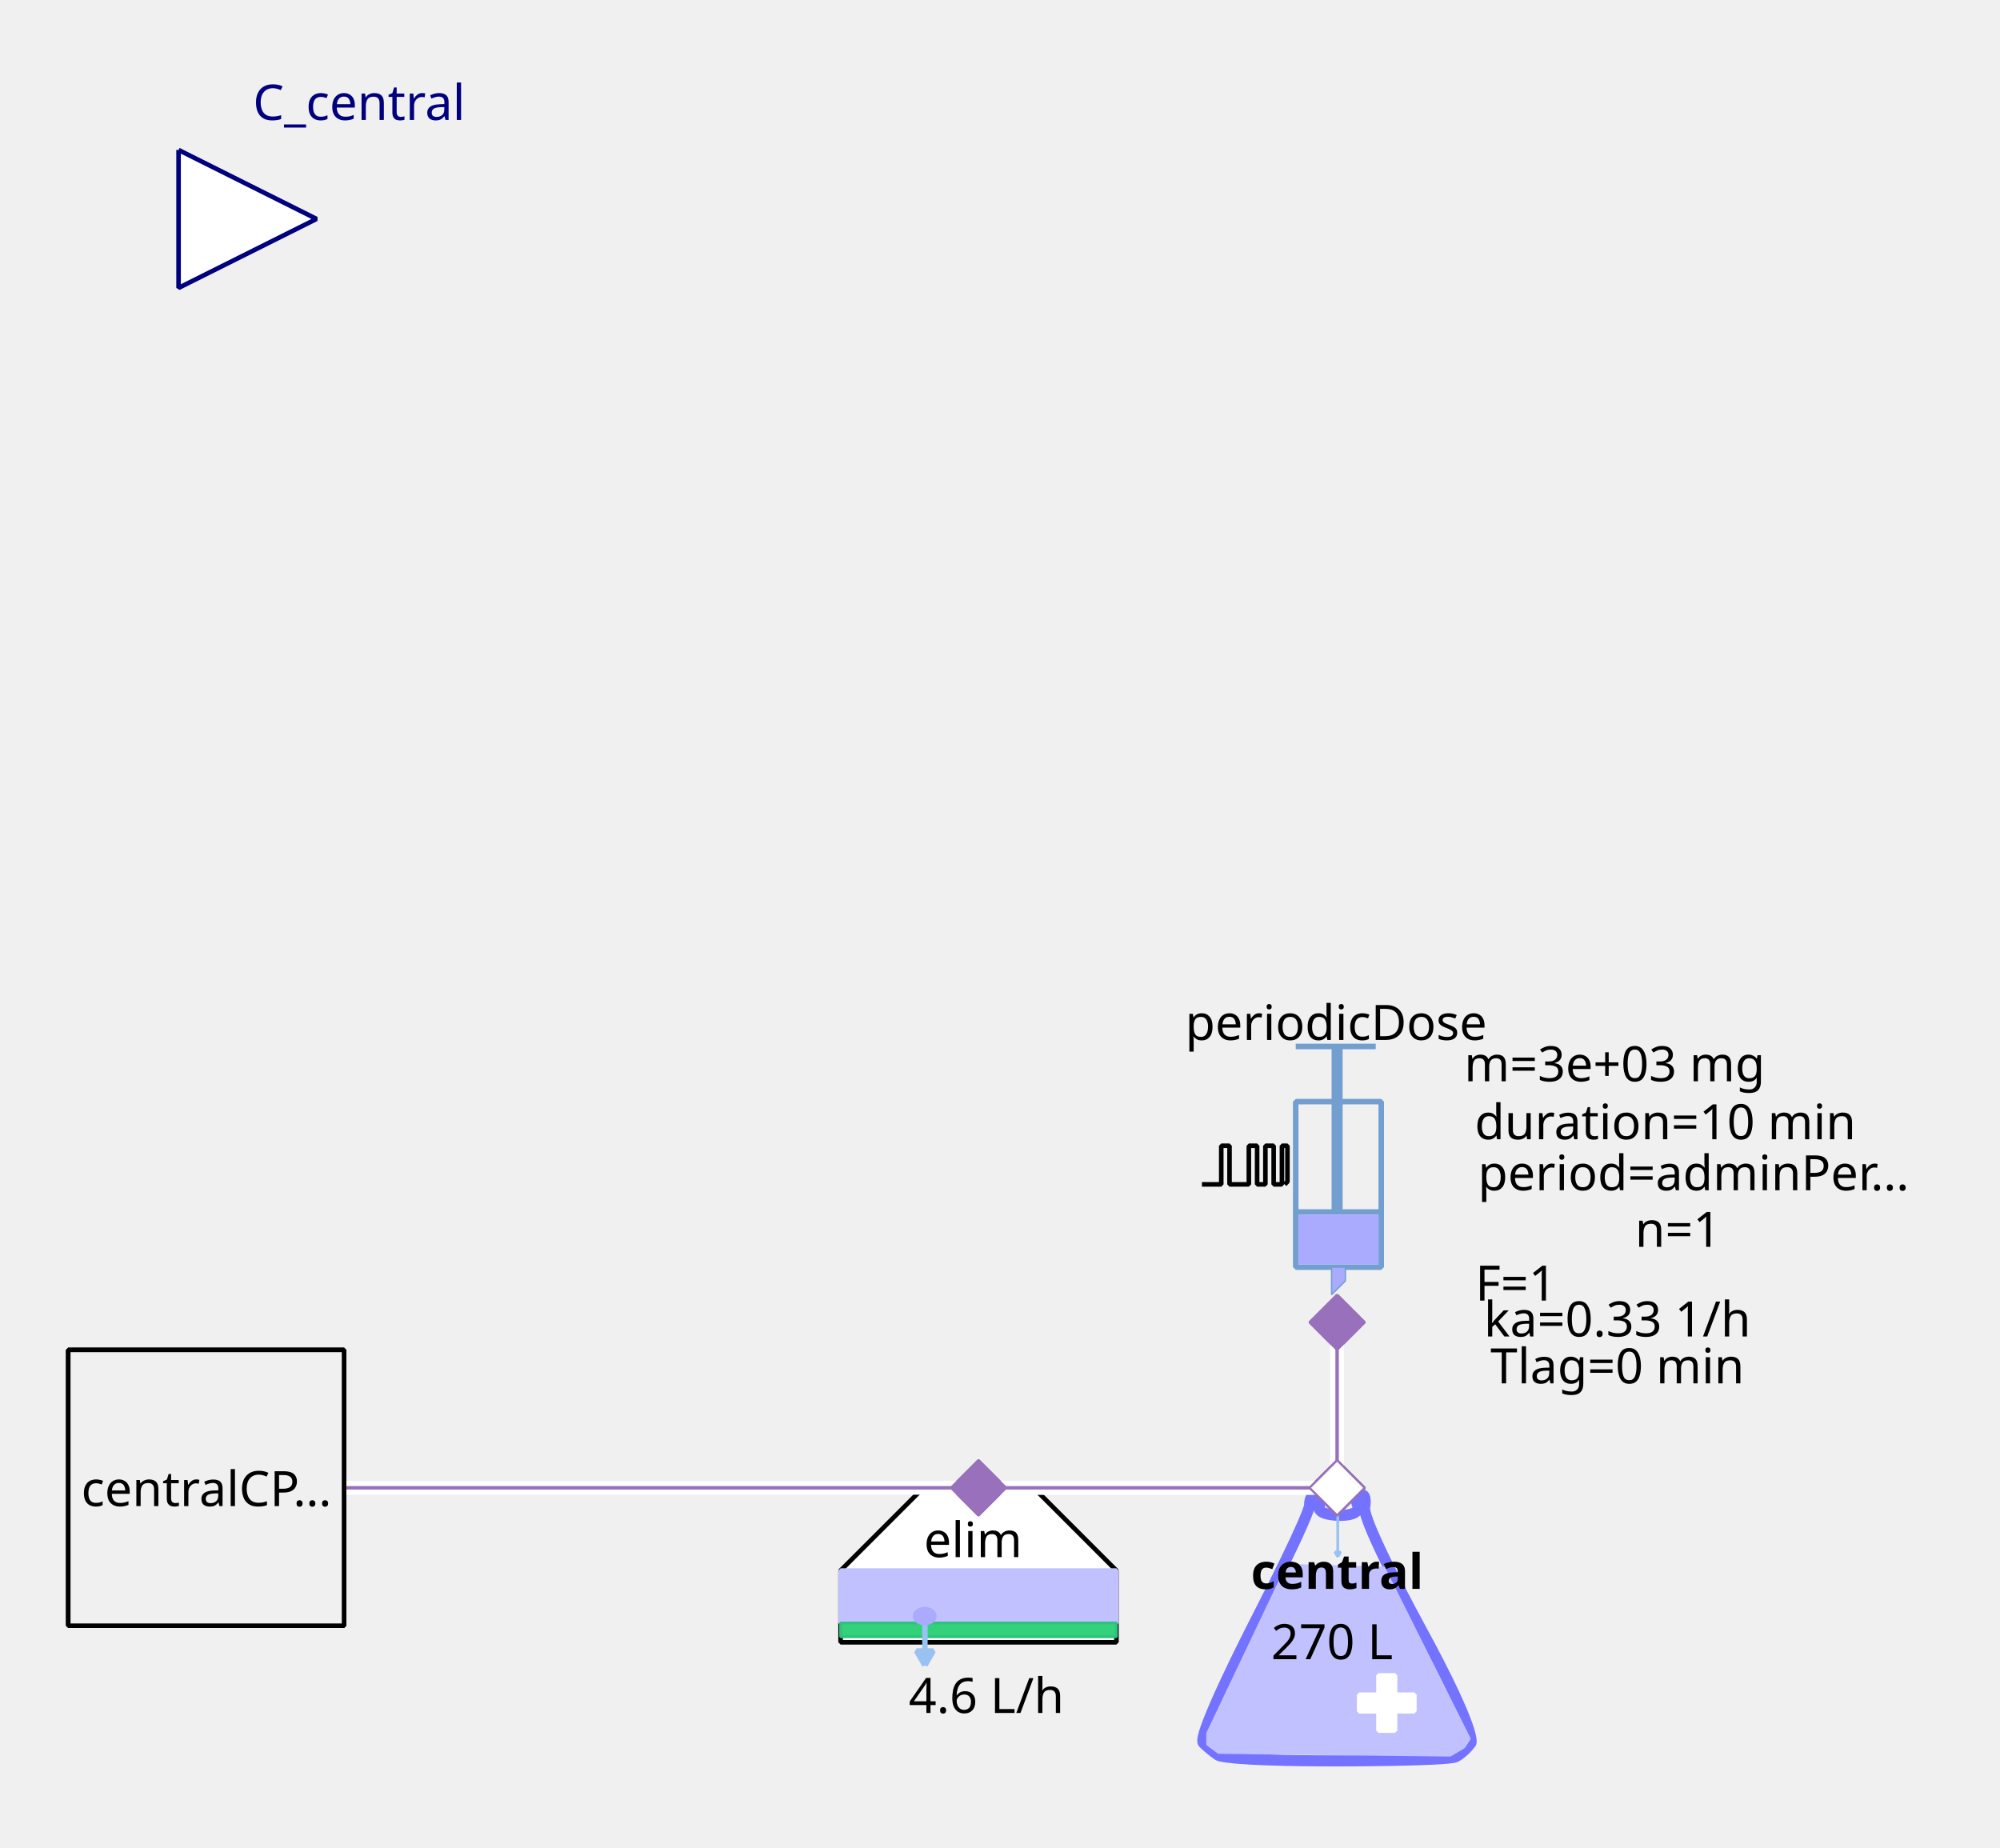
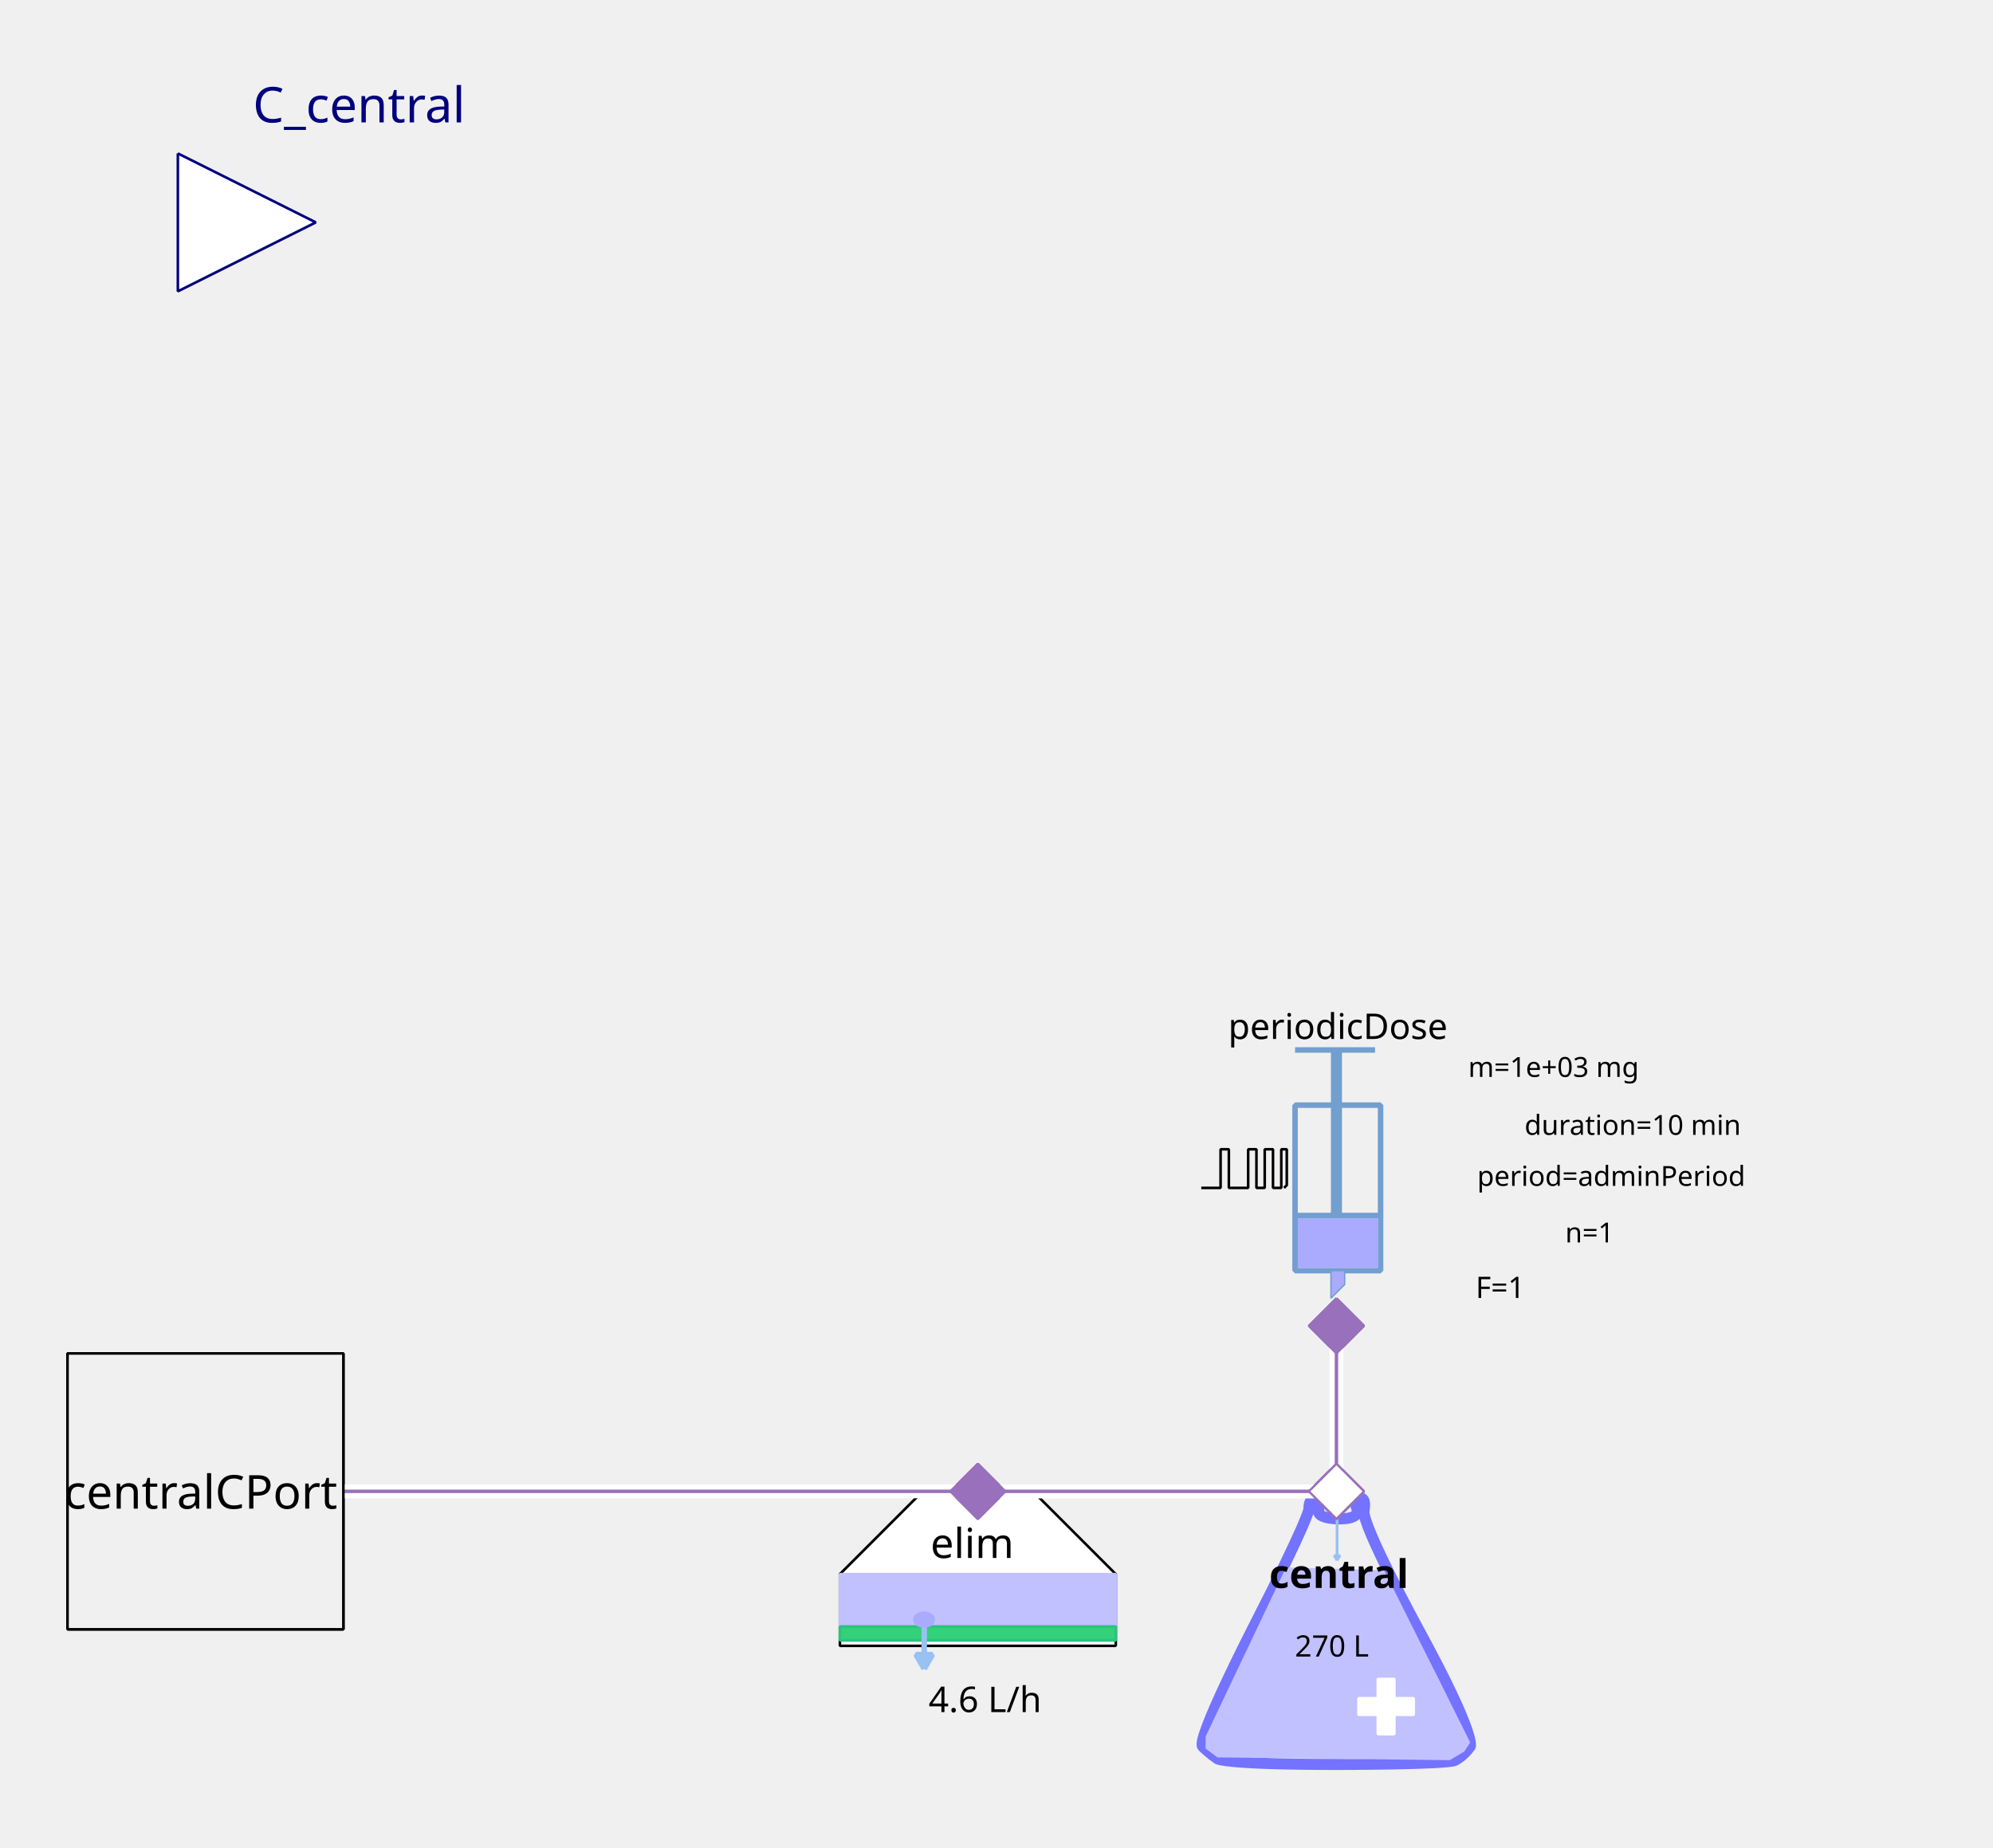
- <svg xmlns="http://www.w3.org/2000/svg" width="115.711mm" height="106.892mm" viewBox="0 0 328 303" version="1.2" baseProfile="tiny">
+ <svg xmlns="http://www.w3.org/2000/svg" width="203.2mm" height="188.383mm" viewBox="0 0 576 534" version="1.2" baseProfile="tiny">
  <defs>
</defs>
  <g fill="none" stroke="black" stroke-width="1" fill-rule="evenodd" stroke-linecap="square" stroke-linejoin="bevel">
-     <g fill="none" stroke="#7373ff" stroke-opacity="1" stroke-width="8" stroke-linecap="butt" stroke-linejoin="miter" stroke-miterlimit="1" transform="matrix(0.22619,0,0,-0.22619,219.06,266.619)" font-family="Sans" font-size="10" font-weight="400" font-style="normal">
+     <g fill="none" stroke="#7373ff" stroke-opacity="1" stroke-width="8" stroke-linecap="butt" stroke-linejoin="miter" stroke-miterlimit="1" transform="matrix(0.398625,0,0,-0.398625,385.849,470.862)" font-family="Sans" font-size="10" font-weight="400" font-style="normal">
      <path vector-effect="none" fill-rule="evenodd" d="M-19,87 C-19,87 -19,80 -60,0 C-60,0 -101,-80 -96,-85 C-96,-85 -91,-90 -85,-94 C-85,-94 -79,-98 1,-98 C1,-98 81,-98 87,-95 C87,-95 93,-92 98,-85 C98,-85 103,-78 61,-1 C61,-1 19,76 21,86 C21,86 23,96 18,95 C18,95 13,94 16,87 C16,87 19,80 3,80 C3,80 -13,80 -12,86 C-12,86 -11,92 -12,94 C-12,94 -13,96 -16,95 C-16,95 -19,94 -19,87 " />
    </g>
-     <g fill="#c1c1ff" fill-opacity="1" stroke="#c1c1ff" stroke-opacity="1" stroke-width="1.75" stroke-linecap="butt" stroke-linejoin="miter" stroke-miterlimit="1" transform="matrix(0.22619,0,0,-0.22619,219.06,272.5)" font-family="Sans" font-size="10" font-weight="400" font-style="normal">
+     <g fill="#c1c1ff" fill-opacity="1" stroke="#c1c1ff" stroke-opacity="1" stroke-width="1.75" stroke-linecap="butt" stroke-linejoin="miter" stroke-miterlimit="1" transform="matrix(0.398625,0,0,-0.398625,385.849,481.227)" font-family="Sans" font-size="10" font-weight="400" font-style="normal">
      <path vector-effect="none" fill-rule="evenodd" d="M-35,70 L-93,-52 L-93,-60 L-85,-66 L83,-68 L93,-62 L97,-56 L35,68 L-35,70" />
    </g>
-     <g fill="#ffffff" fill-opacity="1" stroke="#ffffff" stroke-opacity="1" stroke-width="1" stroke-linecap="butt" stroke-linejoin="miter" stroke-miterlimit="1" transform="matrix(0.22619,0,0,0.22619,227.429,279.286)" font-family="Sans" font-size="10" font-weight="400" font-style="normal">
+     <g fill="#ffffff" fill-opacity="1" stroke="#ffffff" stroke-opacity="1" stroke-width="1" stroke-linecap="butt" stroke-linejoin="miter" stroke-miterlimit="1" transform="matrix(0.398625,0,0,0.398625,400.598,493.185)" font-family="Sans" font-size="10" font-weight="400" font-style="normal">
      <rect vector-effect="non-scaling-stroke" x="-6" y="-20" width="12" height="40" />
    </g>
-     <g fill="#ffffff" fill-opacity="1" stroke="#ffffff" stroke-opacity="1" stroke-width="1" stroke-linecap="butt" stroke-linejoin="miter" stroke-miterlimit="1" transform="matrix(0,0.22619,-0.22619,0,227.429,279.286)" font-family="Sans" font-size="10" font-weight="400" font-style="normal">
+     <g fill="#ffffff" fill-opacity="1" stroke="#ffffff" stroke-opacity="1" stroke-width="1" stroke-linecap="butt" stroke-linejoin="miter" stroke-miterlimit="1" transform="matrix(0,0.398625,-0.398625,0,400.598,493.185)" font-family="Sans" font-size="10" font-weight="400" font-style="normal">
      <rect vector-effect="non-scaling-stroke" x="-6" y="-20" width="12" height="40" />
    </g>
-     <g fill="none" stroke="#99c1f1" stroke-opacity="1" stroke-width="2" stroke-linecap="butt" stroke-linejoin="miter" stroke-miterlimit="1" transform="matrix(0.22619,0,0,-0.22619,219.392,251.697)" font-family="Sans" font-size="10" font-weight="400" font-style="normal">
+     <g fill="none" stroke="#99c1f1" stroke-opacity="1" stroke-width="2" stroke-linecap="butt" stroke-linejoin="miter" stroke-miterlimit="1" transform="matrix(0.398625,0,0,-0.398625,386.435,444.565)" font-family="Sans" font-size="10" font-weight="400" font-style="normal">
      <path vector-effect="none" fill-rule="evenodd" d="M0,16 L0,-16" />
    </g>
-     <g fill="#99c1f1" fill-opacity="1" stroke="#99c1f1" stroke-opacity="1" stroke-width="2" stroke-linecap="butt" stroke-linejoin="miter" stroke-miterlimit="1" transform="matrix(0.22619,0,0,-0.22619,219.392,251.697)" font-family="Sans" font-size="10" font-weight="400" font-style="normal">
+     <g fill="#99c1f1" fill-opacity="1" stroke="#99c1f1" stroke-opacity="1" stroke-width="2" stroke-linecap="butt" stroke-linejoin="miter" stroke-miterlimit="1" transform="matrix(0.398625,0,0,-0.398625,386.435,444.565)" font-family="Sans" font-size="10" font-weight="400" font-style="normal">
      <path vector-effect="none" fill-rule="evenodd" d="M0,-16 L2,-12.536 L-2,-12.536 L0,-16" />
    </g>
-     <g fill="none" stroke="#000000" stroke-opacity="1" stroke-width="1" stroke-linecap="butt" stroke-linejoin="miter" stroke-miterlimit="1" transform="matrix(1,0,0,1,219.286,257.571)" font-family="Noto Sans" font-size="8" font-weight="700" font-style="normal">
-       <text fill="#000000" fill-opacity="1" stroke="none" xml:space="preserve" x="-14.141" y="3" font-family="Noto Sans" font-size="8" font-weight="700" font-style="normal">central</text>
+     <g fill="none" stroke="#000000" stroke-opacity="1" stroke-width="1" stroke-linecap="butt" stroke-linejoin="miter" stroke-miterlimit="1" transform="matrix(1,0,0,1,386.248,454.917)" font-family="Noto Sans" font-size="11.389" font-weight="700" font-style="normal">
+       <text fill="#000000" fill-opacity="1" stroke="none" xml:space="preserve" x="-19.438" y="4" font-family="Noto Sans" font-size="11.389" font-weight="700" font-style="normal">central</text>
    </g>
-     <g fill="none" stroke="#000000" stroke-opacity="1" stroke-width="1" stroke-linecap="butt" stroke-linejoin="miter" stroke-miterlimit="1" transform="matrix(1,0,0,1,219.06,269.107)" font-family="Noto Sans" font-size="8" font-weight="400" font-style="normal">
-       <text fill="#000000" fill-opacity="1" stroke="none" xml:space="preserve" x="-0.606" y="3" font-family="Noto Sans" font-size="8" font-weight="400" font-style="normal" text-anchor="middle">270 L</text>
+     <g fill="none" stroke="#000000" stroke-opacity="1" stroke-width="1" stroke-linecap="butt" stroke-linejoin="miter" stroke-miterlimit="1" transform="matrix(1,0,0,1,385.849,475.247)" font-family="Noto Sans" font-size="8.542" font-weight="400" font-style="normal">
+       <text fill="#000000" fill-opacity="1" stroke="none" xml:space="preserve" x="-0.918" y="3.5" font-family="Noto Sans" font-size="8.542" font-weight="400" font-style="normal" text-anchor="middle">270 L</text>
    </g>
-     <g fill="#ffffff" fill-opacity="1" stroke="#9870bb" stroke-opacity="1" stroke-width="8" stroke-linecap="butt" stroke-linejoin="miter" stroke-miterlimit="1" transform="matrix(0.0452381,0,0,-0.0452381,219.286,244)" font-family="Sans" font-size="10" font-weight="400" font-style="normal">
+     <g fill="#ffffff" fill-opacity="1" stroke="#9870bb" stroke-opacity="1" stroke-width="8" stroke-linecap="butt" stroke-linejoin="miter" stroke-miterlimit="1" transform="matrix(0.079725,0,0,-0.079725,386.248,431)" font-family="Sans" font-size="10" font-weight="400" font-style="normal">
      <path vector-effect="none" fill-rule="evenodd" d="M-100,0 L0,100 L100,0 L0,-100 L-100,0" />
    </g>
-     <g fill="#ffffff" fill-opacity="1" stroke="#000000" stroke-opacity="1" stroke-width="1" stroke-linecap="butt" stroke-linejoin="miter" stroke-miterlimit="1" transform="matrix(0.22619,0,0,-0.22619,160.476,266.619)" font-family="Sans" font-size="10" font-weight="400" font-style="normal">
+     <g fill="#ffffff" fill-opacity="1" stroke="#000000" stroke-opacity="1" stroke-width="1" stroke-linecap="butt" stroke-linejoin="miter" stroke-miterlimit="1" transform="matrix(0.398625,0,0,-0.398625,282.605,470.862)" font-family="Sans" font-size="10" font-weight="400" font-style="normal">
      <path vector-effect="non-scaling-stroke" fill-rule="evenodd" d="M-40,100 L40,100 L100,40 L100,-12 L80,-12 L-76,-12 L-100,-12 L-100,40 L-100,40 L-40,100" />
    </g>
-     <g fill="none" stroke="#000000" stroke-opacity="1" stroke-width="1" stroke-linecap="butt" stroke-linejoin="miter" stroke-miterlimit="1" transform="matrix(1,0,0,1,159.571,252.369)" font-family="Noto Sans" font-size="8" font-weight="400" font-style="normal">
-       <text fill="#000000" fill-opacity="1" stroke="none" xml:space="preserve" x="-8.047" y="3" font-family="Noto Sans" font-size="8" font-weight="400" font-style="normal">elim</text>
+     <g fill="none" stroke="#000000" stroke-opacity="1" stroke-width="1" stroke-linecap="butt" stroke-linejoin="miter" stroke-miterlimit="1" transform="matrix(1,0,0,1,281.011,445.749)" font-family="Noto Sans" font-size="11.959" font-weight="400" font-style="normal">
+       <text fill="#000000" fill-opacity="1" stroke="none" xml:space="preserve" x="-12.078" y="4.5" font-family="Noto Sans" font-size="11.959" font-weight="400" font-style="normal">elim</text>
    </g>
-     <g fill="#c1c1ff" fill-opacity="1" stroke="#c1c1ff" stroke-opacity="1" stroke-width="1" stroke-linecap="butt" stroke-linejoin="miter" stroke-miterlimit="1" transform="matrix(0.22619,0,0,0.22619,160.476,261.869)" font-family="Sans" font-size="10" font-weight="400" font-style="normal">
+     <g fill="#c1c1ff" fill-opacity="1" stroke="#c1c1ff" stroke-opacity="1" stroke-width="1" stroke-linecap="butt" stroke-linejoin="miter" stroke-miterlimit="1" transform="matrix(0.398625,0,0,0.398625,282.605,462.491)" font-family="Sans" font-size="10" font-weight="400" font-style="normal">
      <rect vector-effect="non-scaling-stroke" x="-100" y="-19" width="200" height="38" />
    </g>
-     <g fill="#33d17a" fill-opacity="1" stroke="#2ec27e" stroke-opacity="1" stroke-width="2" stroke-linecap="butt" stroke-linejoin="miter" stroke-miterlimit="1" transform="matrix(0.22619,0,0,0.22619,160.476,267.298)" font-family="Sans" font-size="10" font-weight="400" font-style="normal">
+     <g fill="#33d17a" fill-opacity="1" stroke="#2ec27e" stroke-opacity="1" stroke-width="2" stroke-linecap="butt" stroke-linejoin="miter" stroke-miterlimit="1" transform="matrix(0.398625,0,0,0.398625,282.605,472.058)" font-family="Sans" font-size="10" font-weight="400" font-style="normal">
      <rect x="-100" y="-5" width="200" height="10" />
    </g>
-     <g fill="none" stroke="#99c1f1" stroke-opacity="1" stroke-width="4" stroke-linecap="butt" stroke-linejoin="miter" stroke-miterlimit="1" transform="matrix(0.22619,0,0,-0.22619,151.683,269.496)" font-family="Sans" font-size="10" font-weight="400" font-style="normal">
+     <g fill="none" stroke="#99c1f1" stroke-opacity="1" stroke-width="4" stroke-linecap="butt" stroke-linejoin="miter" stroke-miterlimit="1" transform="matrix(0.398625,0,0,-0.398625,267.108,475.933)" font-family="Sans" font-size="10" font-weight="400" font-style="normal">
      <path vector-effect="none" fill-rule="evenodd" d="M0,16 L0,-16" />
    </g>
-     <g fill="#99c1f1" fill-opacity="1" stroke="#99c1f1" stroke-opacity="1" stroke-width="4" stroke-linecap="butt" stroke-linejoin="miter" stroke-miterlimit="1" transform="matrix(0.22619,0,0,-0.22619,151.683,269.496)" font-family="Sans" font-size="10" font-weight="400" font-style="normal">
+     <g fill="#99c1f1" fill-opacity="1" stroke="#99c1f1" stroke-opacity="1" stroke-width="4" stroke-linecap="butt" stroke-linejoin="miter" stroke-miterlimit="1" transform="matrix(0.398625,0,0,-0.398625,267.108,475.933)" font-family="Sans" font-size="10" font-weight="400" font-style="normal">
      <path vector-effect="none" fill-rule="evenodd" d="M0,-16 L6,-5.608 L-6,-5.608 L0,-16" />
    </g>
-     <g fill="#aaaaff" fill-opacity="1" stroke="#aaaaff" stroke-opacity="1" stroke-width="1" stroke-linecap="butt" stroke-linejoin="miter" stroke-miterlimit="1" transform="matrix(0.22619,0,0,-0.22619,151.655,265.036)" font-family="Sans" font-size="10" font-weight="400" font-style="normal">
+     <g fill="#aaaaff" fill-opacity="1" stroke="#aaaaff" stroke-opacity="1" stroke-width="1" stroke-linecap="butt" stroke-linejoin="miter" stroke-miterlimit="1" transform="matrix(0.398625,0,0,-0.398625,267.059,468.072)" font-family="Sans" font-size="10" font-weight="400" font-style="normal">
      <path vector-effect="non-scaling-stroke" fill-rule="evenodd" d="M7,0 C7,-2.761 3.866,-5 0,-5 C-3.866,-5 -7,-2.761 -7,0 C-7,2.761 -3.866,5 0,5 C3.866,5 7,2.761 7,0 " />
    </g>
-     <g fill="none" stroke="#000000" stroke-opacity="1" stroke-width="1" stroke-linecap="butt" stroke-linejoin="miter" stroke-miterlimit="1" transform="matrix(1,0,0,1,161.155,277.929)" font-family="Noto Sans" font-size="8" font-weight="400" font-style="normal">
-       <text fill="#000000" fill-opacity="1" stroke="none" xml:space="preserve" x="0.613" y="3" font-family="Noto Sans" font-size="8" font-weight="400" font-style="normal" text-anchor="middle">4.6 L/h</text>
+     <g fill="none" stroke="#000000" stroke-opacity="1" stroke-width="1" stroke-linecap="butt" stroke-linejoin="miter" stroke-miterlimit="1" transform="matrix(1,0,0,1,283.801,490.794)" font-family="Noto Sans" font-size="10.25" font-weight="400" font-style="normal">
+       <text fill="#000000" fill-opacity="1" stroke="none" xml:space="preserve" x="0.893" y="4" font-family="Noto Sans" font-size="10.25" font-weight="400" font-style="normal" text-anchor="middle">4.6 L/h</text>
    </g>
-     <g fill="#9870bb" fill-opacity="1" stroke="#9870bb" stroke-opacity="1" stroke-width="8" stroke-linecap="butt" stroke-linejoin="miter" stroke-miterlimit="1" transform="matrix(0.0452381,0,0,-0.0452381,160.476,244)" font-family="Sans" font-size="10" font-weight="400" font-style="normal">
+     <g fill="#9870bb" fill-opacity="1" stroke="#9870bb" stroke-opacity="1" stroke-width="8" stroke-linecap="butt" stroke-linejoin="miter" stroke-miterlimit="1" transform="matrix(0.079725,0,0,-0.079725,282.605,431)" font-family="Sans" font-size="10" font-weight="400" font-style="normal">
      <path vector-effect="none" fill-rule="evenodd" d="M-100,0 L0,100 L100,0 L0,-100 L-100,0" />
    </g>
-     <g fill="none" stroke="#729fcf" stroke-opacity="1" stroke-width="4" stroke-linecap="butt" stroke-linejoin="miter" stroke-miterlimit="1" transform="matrix(0.22619,0,0,0.22619,215.214,195.595)" font-family="Sans" font-size="10" font-weight="400" font-style="normal">
+     <g fill="none" stroke="#729fcf" stroke-opacity="1" stroke-width="4" stroke-linecap="butt" stroke-linejoin="miter" stroke-miterlimit="1" transform="matrix(0.398625,0,0,0.398625,379.072,345.694)" font-family="Sans" font-size="10" font-weight="400" font-style="normal">
      <rect x="-12" y="-66" width="62" height="120" />
    </g>
-     <g fill="none" stroke="#729fcf" stroke-opacity="1" stroke-width="8" stroke-linecap="butt" stroke-linejoin="miter" stroke-miterlimit="1" transform="matrix(0.22619,0,0,-0.22619,219.286,176.369)" font-family="Sans" font-size="10" font-weight="400" font-style="normal">
+     <g fill="none" stroke="#729fcf" stroke-opacity="1" stroke-width="8" stroke-linecap="butt" stroke-linejoin="miter" stroke-miterlimit="1" transform="matrix(0.398625,0,0,-0.398625,386.248,311.811)" font-family="Sans" font-size="10" font-weight="400" font-style="normal">
      <path vector-effect="none" fill-rule="evenodd" d="M0,21 L0,-99" />
    </g>
-     <g fill="none" stroke="#729fcf" stroke-opacity="1" stroke-width="4" stroke-linecap="butt" stroke-linejoin="miter" stroke-miterlimit="1" transform="matrix(0.22619,0,0,-0.22619,219.06,171.619)" font-family="Sans" font-size="10" font-weight="400" font-style="normal">
+     <g fill="none" stroke="#729fcf" stroke-opacity="1" stroke-width="4" stroke-linecap="butt" stroke-linejoin="miter" stroke-miterlimit="1" transform="matrix(0.398625,0,0,-0.398625,385.849,303.44)" font-family="Sans" font-size="10" font-weight="400" font-style="normal">
      <path vector-effect="none" fill-rule="evenodd" d="M-29,0 L29,0" />
    </g>
-     <g fill="none" stroke="#729fcf" stroke-opacity="1" stroke-width="4" stroke-linecap="butt" stroke-linejoin="miter" stroke-miterlimit="1" transform="matrix(0.22619,0,0,-0.22619,219.512,198.762)" font-family="Sans" font-size="10" font-weight="400" font-style="normal">
+     <g fill="none" stroke="#729fcf" stroke-opacity="1" stroke-width="4" stroke-linecap="butt" stroke-linejoin="miter" stroke-miterlimit="1" transform="matrix(0.398625,0,0,-0.398625,386.646,351.275)" font-family="Sans" font-size="10" font-weight="400" font-style="normal">
      <path vector-effect="none" fill-rule="evenodd" d="M-31,0 L31,0" />
    </g>
-     <g fill="#aaaaff" fill-opacity="1" stroke="none" transform="matrix(0.22619,0,0,0.22619,219.512,203.286)" font-family="Sans" font-size="10" font-weight="400" font-style="normal">
+     <g fill="#aaaaff" fill-opacity="1" stroke="none" transform="matrix(0.398625,0,0,0.398625,386.646,359.248)" font-family="Sans" font-size="10" font-weight="400" font-style="normal">
      <rect vector-effect="non-scaling-stroke" x="-29" y="-18" width="58" height="36" />
    </g>
-     <g fill="none" stroke="#000000" stroke-opacity="1" stroke-width="1" stroke-linecap="butt" stroke-linejoin="miter" stroke-miterlimit="1" transform="matrix(1,0,0,1,219.06,167.548)" font-family="Noto Sans" font-size="8" font-weight="400" font-style="normal">
-       <text fill="#000000" fill-opacity="1" stroke="none" xml:space="preserve" x="-24.688" y="3" font-family="Noto Sans" font-size="8" font-weight="400" font-style="normal">periodicDose</text>
+     <g fill="none" stroke="#000000" stroke-opacity="1" stroke-width="1" stroke-linecap="butt" stroke-linejoin="miter" stroke-miterlimit="1" transform="matrix(1,0,0,1,385.849,296.265)" font-family="Noto Sans" font-size="10.25" font-weight="400" font-style="normal">
+       <text fill="#000000" fill-opacity="1" stroke="none" xml:space="preserve" x="-30.891" y="4" font-family="Noto Sans" font-size="10.25" font-weight="400" font-style="normal">periodicDose</text>
    </g>
-     <g fill="#aaaaff" fill-opacity="1" stroke="#729fcf" stroke-opacity="1" stroke-width="1" stroke-linecap="butt" stroke-linejoin="miter" stroke-miterlimit="1" transform="matrix(0.22619,0,0,-0.22619,218.833,210.071)" font-family="Sans" font-size="10" font-weight="400" font-style="normal">
+     <g fill="#aaaaff" fill-opacity="1" stroke="#729fcf" stroke-opacity="1" stroke-width="1" stroke-linecap="butt" stroke-linejoin="miter" stroke-miterlimit="1" transform="matrix(0.398625,0,0,-0.398625,385.45,371.206)" font-family="Sans" font-size="10" font-weight="400" font-style="normal">
      <path vector-effect="none" fill-rule="evenodd" d="M-2,10 L-2,-10 L8,0 L8,10 L-2,10" />
    </g>
-     <g fill="none" stroke="#000000" stroke-opacity="1" stroke-width="1" stroke-linecap="butt" stroke-linejoin="miter" stroke-miterlimit="1" transform="matrix(1,0,0,1,277.869,174.333)" font-family="Noto Sans" font-size="8" font-weight="400" font-style="normal">
-       <text fill="#000000" fill-opacity="1" stroke="none" xml:space="preserve" x="-13.073" y="3" font-family="Noto Sans" font-size="8" font-weight="400" font-style="normal" text-anchor="middle">m=3e+03 mg</text>
+     <g fill="none" stroke="#000000" stroke-opacity="1" stroke-width="1" stroke-linecap="butt" stroke-linejoin="miter" stroke-miterlimit="1" transform="matrix(1,0,0,1,489.491,308.224)" font-family="Noto Sans" font-size="8" font-weight="400" font-style="normal">
+       <text fill="#000000" fill-opacity="1" stroke="none" xml:space="preserve" x="-40.495" y="3" font-family="Noto Sans" font-size="8" font-weight="400" font-style="normal" text-anchor="middle">m=1e+03 mg</text>
    </g>
-     <g fill="none" stroke="#000000" stroke-opacity="1" stroke-width="1" stroke-linecap="butt" stroke-linejoin="miter" stroke-miterlimit="1" transform="matrix(1,0,0,1,278.774,192.202)" font-family="Noto Sans" font-size="8" font-weight="400" font-style="normal">
-       <text fill="#000000" fill-opacity="1" stroke="none" xml:space="preserve" x="-36.406" y="3" font-family="Noto Sans" font-size="8" font-weight="400" font-style="normal">period=adminPer…</text>
+     <g fill="none" stroke="#000000" stroke-opacity="1" stroke-width="1" stroke-linecap="butt" stroke-linejoin="miter" stroke-miterlimit="1" transform="matrix(1,0,0,1,491.086,339.715)" font-family="Noto Sans" font-size="8" font-weight="400" font-style="normal">
+       <text fill="#000000" fill-opacity="1" stroke="none" xml:space="preserve" x="-64.172" y="3" font-family="Noto Sans" font-size="8" font-weight="400" font-style="normal">period=adminPeriod</text>
    </g>
-     <g fill="none" stroke="#000000" stroke-opacity="1" stroke-width="1" stroke-linecap="butt" stroke-linejoin="miter" stroke-miterlimit="1" transform="matrix(1,0,0,1,277.869,183.833)" font-family="Noto Sans" font-size="8" font-weight="400" font-style="normal">
-       <text fill="#000000" fill-opacity="1" stroke="none" xml:space="preserve" x="-4.753" y="3" font-family="Noto Sans" font-size="8" font-weight="400" font-style="normal" text-anchor="middle">duration=10 min</text>
+     <g fill="none" stroke="#000000" stroke-opacity="1" stroke-width="1" stroke-linecap="butt" stroke-linejoin="miter" stroke-miterlimit="1" transform="matrix(1,0,0,1,489.491,324.966)" font-family="Noto Sans" font-size="8" font-weight="400" font-style="normal">
+       <text fill="#000000" fill-opacity="1" stroke="none" xml:space="preserve" x="-17.615" y="3" font-family="Noto Sans" font-size="8" font-weight="400" font-style="normal" text-anchor="middle">duration=10 min</text>
    </g>
-     <g fill="none" stroke="#000000" stroke-opacity="1" stroke-width="1" stroke-linecap="butt" stroke-linejoin="miter" stroke-miterlimit="1" transform="matrix(1,0,0,1,278.548,201.476)" font-family="Noto Sans" font-size="8" font-weight="400" font-style="normal">
-       <text fill="#000000" fill-opacity="1" stroke="none" xml:space="preserve" x="-3.361" y="3" font-family="Noto Sans" font-size="8" font-weight="400" font-style="normal" text-anchor="middle">n=1</text>
+     <g fill="none" stroke="#000000" stroke-opacity="1" stroke-width="1" stroke-linecap="butt" stroke-linejoin="miter" stroke-miterlimit="1" transform="matrix(1,0,0,1,490.687,356.059)" font-family="Noto Sans" font-size="8" font-weight="400" font-style="normal">
+       <text fill="#000000" fill-opacity="1" stroke="none" xml:space="preserve" x="-31.282" y="3" font-family="Noto Sans" font-size="8" font-weight="400" font-style="normal" text-anchor="middle">n=1</text>
    </g>
-     <g fill="none" stroke="#000000" stroke-opacity="1" stroke-width="1" stroke-linecap="butt" stroke-linejoin="miter" stroke-miterlimit="1" transform="matrix(1,0,0,1,270.179,210.298)" font-family="Noto Sans" font-size="8" font-weight="400" font-style="normal">
-       <text fill="#000000" fill-opacity="1" stroke="none" xml:space="preserve" x="-21.572" y="3" font-family="Noto Sans" font-size="8" font-weight="400" font-style="normal" text-anchor="middle">F=1</text>
+     <g fill="none" stroke="#000000" stroke-opacity="1" stroke-width="1" stroke-linecap="butt" stroke-linejoin="miter" stroke-miterlimit="1" transform="matrix(1,0,0,1,475.938,371.605)" font-family="Noto Sans" font-size="8.542" font-weight="400" font-style="normal">
+       <text fill="#000000" fill-opacity="1" stroke="none" xml:space="preserve" x="-42.353" y="3.5" font-family="Noto Sans" font-size="8.542" font-weight="400" font-style="normal" text-anchor="middle">F=1</text>
    </g>
-     <g fill="none" stroke="#000000" stroke-opacity="1" stroke-width="1" stroke-linecap="butt" stroke-linejoin="miter" stroke-miterlimit="1" transform="matrix(0.22619,0,0,-0.22619,204.131,191.118)" font-family="Sans" font-size="10" font-weight="400" font-style="normal">
+     <g fill="none" stroke="#000000" stroke-opacity="1" stroke-width="1" stroke-linecap="butt" stroke-linejoin="miter" stroke-miterlimit="1" transform="matrix(0.398625,0,0,-0.398625,359.54,337.804)" font-family="Sans" font-size="10" font-weight="400" font-style="normal">
      <path vector-effect="non-scaling-stroke" fill-rule="evenodd" d="M-31,-13.793 L-17,-13.793 L-17,14.207 L-11,14.207 L-11,-13.793 L3,-13.793 L3,14.207 L9,14.207 L9,-13.793 L15,-13.793 L15,14.207 L21,14.207 L21,-13.793 L27,-13.793 L27,14.207 L31,14.207 L31,-11.793 L29,-13.793" />
    </g>
-     <g fill="none" stroke="#000000" stroke-opacity="1" stroke-width="1" stroke-linecap="butt" stroke-linejoin="miter" stroke-miterlimit="1" transform="matrix(1,0,0,1,270.179,216.179)" font-family="Noto Sans" font-size="8" font-weight="400" font-style="normal">
-       <text fill="#000000" fill-opacity="1" stroke="none" xml:space="preserve" x="-4.932" y="3" font-family="Noto Sans" font-size="8" font-weight="400" font-style="normal" text-anchor="middle">ka=0.33 1/h</text>
-     </g>
-     <g fill="none" stroke="#000000" stroke-opacity="1" stroke-width="1" stroke-linecap="butt" stroke-linejoin="miter" stroke-miterlimit="1" transform="matrix(1,0,0,1,270.179,223.869)" font-family="Noto Sans" font-size="8" font-weight="400" font-style="normal">
-       <text fill="#000000" fill-opacity="1" stroke="none" xml:space="preserve" x="-4.932" y="3" font-family="Noto Sans" font-size="8" font-weight="400" font-style="normal" text-anchor="middle">Tlag=0 min</text>
-     </g>
-     <g fill="#9870bb" fill-opacity="1" stroke="#9870bb" stroke-opacity="1" stroke-width="8" stroke-linecap="butt" stroke-linejoin="miter" stroke-miterlimit="1" transform="matrix(0,0.0452381,0.0452381,0,219.286,216.857)" font-family="Sans" font-size="10" font-weight="400" font-style="normal">
+     <g fill="#9870bb" fill-opacity="1" stroke="#9870bb" stroke-opacity="1" stroke-width="8" stroke-linecap="butt" stroke-linejoin="miter" stroke-miterlimit="1" transform="matrix(0,0.079725,0.079725,0,386.248,383.165)" font-family="Sans" font-size="10" font-weight="400" font-style="normal">
      <path vector-effect="none" fill-rule="evenodd" d="M-100,0 L0,100 L100,0 L0,-100 L-100,0" />
    </g>
-     <g fill="#ffffff" fill-opacity="1" stroke="#00007f" stroke-opacity="1" stroke-width="1" stroke-linecap="butt" stroke-linejoin="miter" stroke-miterlimit="1" transform="matrix(0.22619,0,0,-0.22619,51.9048,35.9048)" font-family="Sans" font-size="10" font-weight="400" font-style="normal">
+     <g fill="#ffffff" fill-opacity="1" stroke="#00007f" stroke-opacity="1" stroke-width="1" stroke-linecap="butt" stroke-linejoin="miter" stroke-miterlimit="1" transform="matrix(0.398625,0,0,-0.398625,91.2651,64.2651)" font-family="Sans" font-size="10" font-weight="400" font-style="normal">
      <path vector-effect="non-scaling-stroke" fill-rule="evenodd" d="M-100,50 L0,0 L-100,-50 L-100,50" />
    </g>
-     <g fill="none" stroke="#00007f" stroke-opacity="1" stroke-width="1" stroke-linecap="butt" stroke-linejoin="miter" stroke-miterlimit="1" transform="matrix(1,0,0,1,51.9048,-2.54762)" font-family="Noto Sans" font-size="8.078" font-weight="400" font-style="normal">
-       <text fill="#00007f" fill-opacity="1" stroke="none" xml:space="preserve" x="-10.422" y="22.219" font-family="Noto Sans" font-size="8.078" font-weight="400" font-style="normal">C_central</text>
+     <g fill="none" stroke="#00007f" stroke-opacity="1" stroke-width="1" stroke-linecap="butt" stroke-linejoin="miter" stroke-miterlimit="1" transform="matrix(1,0,0,1,91.2651,-3.50115)" font-family="Noto Sans" font-size="14.237" font-weight="400" font-style="normal">
+       <text fill="#00007f" fill-opacity="1" stroke="none" xml:space="preserve" x="-18.188" y="38.875" font-family="Noto Sans" font-size="14.237" font-weight="400" font-style="normal">C_central</text>
    </g>
-     <g fill="#f0f0f0" fill-opacity="1" stroke="#000000" stroke-opacity="1" stroke-width="1" stroke-linecap="butt" stroke-linejoin="miter" stroke-miterlimit="1" transform="matrix(0.22619,0,0,-0.22619,33.8095,244)" font-family="Sans" font-size="10" font-weight="400" font-style="normal">
+     <g fill="#f0f0f0" fill-opacity="1" stroke="#000000" stroke-opacity="1" stroke-width="1" stroke-linecap="butt" stroke-linejoin="miter" stroke-miterlimit="1" transform="matrix(0.398625,0,0,-0.398625,59.3751,431)" font-family="Sans" font-size="10" font-weight="400" font-style="normal">
      <rect vector-effect="non-scaling-stroke" x="-100" y="-100" width="200" height="200" />
    </g>
-     <g fill="none" stroke="#000000" stroke-opacity="1" stroke-width="1" stroke-linecap="butt" stroke-linejoin="miter" stroke-miterlimit="1" transform="matrix(1,0,0,1,33.8095,244)" font-family="Noto Sans" font-size="8" font-weight="400" font-style="normal">
-       <text fill="#000000" fill-opacity="1" stroke="none" xml:space="preserve" x="-20.484" y="3" font-family="Noto Sans" font-size="8" font-weight="400" font-style="normal">centralCP…</text>
+     <g fill="none" stroke="#000000" stroke-opacity="1" stroke-width="1" stroke-linecap="butt" stroke-linejoin="miter" stroke-miterlimit="1" transform="matrix(1,0,0,1,59.3751,431)" font-family="Noto Sans" font-size="13.513" font-weight="400" font-style="normal">
+       <text fill="#000000" fill-opacity="1" stroke="none" xml:space="preserve" x="-40.922" y="5" font-family="Noto Sans" font-size="13.513" font-weight="400" font-style="normal">centralCPort</text>
    </g>
-     <g fill="#ffffff" fill-opacity="1" stroke="none" transform="matrix(2.2619,0,0,-2.2619,260,244)" font-family="Sans" font-size="10" font-weight="400" font-style="normal">
+     <g fill="#ffffff" fill-opacity="1" stroke="none" transform="matrix(3.98625,0,0,-3.98625,458,431)" font-family="Sans" font-size="10" font-weight="400" font-style="normal">
      <path vector-effect="none" fill-rule="nonzero" d="M-18,0.5 L-44,0.5 L-44.5,0.5 L-44.5,-0.5 L-44,-0.5 L-18,-0.5 L-17.5,-0.5 L-17.5,0.5 L-18,0.5" />
    </g>
-     <g fill="none" stroke="#9870bb" stroke-opacity="1" stroke-width="0.25" stroke-linecap="butt" stroke-linejoin="miter" stroke-miterlimit="1" transform="matrix(2.2619,0,0,-2.2619,260,244)" font-family="Sans" font-size="10" font-weight="400" font-style="normal">
+     <g fill="none" stroke="#9870bb" stroke-opacity="1" stroke-width="0.25" stroke-linecap="butt" stroke-linejoin="miter" stroke-miterlimit="1" transform="matrix(3.98625,0,0,-3.98625,458,431)" font-family="Sans" font-size="10" font-weight="400" font-style="normal">
      <path vector-effect="none" fill-rule="evenodd" d="M-18,0 L-44,0" />
    </g>
-     <g fill="#9870bb" fill-opacity="1" stroke="#9870bb" stroke-opacity="1" stroke-width="8" stroke-linecap="butt" stroke-linejoin="miter" stroke-miterlimit="1" transform="matrix(0.0452381,0,0,-0.0452381,160.476,244)" font-family="Sans" font-size="10" font-weight="400" font-style="normal">
+     <g fill="#9870bb" fill-opacity="1" stroke="#9870bb" stroke-opacity="1" stroke-width="8" stroke-linecap="butt" stroke-linejoin="miter" stroke-miterlimit="1" transform="matrix(0.079725,0,0,-0.079725,282.605,431)" font-family="Sans" font-size="10" font-weight="400" font-style="normal">
      <path vector-effect="none" fill-rule="evenodd" d="M-100,0 L0,100 L100,0 L0,-100 L-100,0" />
    </g>
-     <g fill="#ffffff" fill-opacity="1" stroke="#9870bb" stroke-opacity="1" stroke-width="8" stroke-linecap="butt" stroke-linejoin="miter" stroke-miterlimit="1" transform="matrix(0.0452381,0,0,-0.0452381,219.286,244)" font-family="Sans" font-size="10" font-weight="400" font-style="normal">
+     <g fill="#ffffff" fill-opacity="1" stroke="#9870bb" stroke-opacity="1" stroke-width="8" stroke-linecap="butt" stroke-linejoin="miter" stroke-miterlimit="1" transform="matrix(0.079725,0,0,-0.079725,386.248,431)" font-family="Sans" font-size="10" font-weight="400" font-style="normal">
      <path vector-effect="none" fill-rule="evenodd" d="M-100,0 L0,100 L100,0 L0,-100 L-100,0" />
    </g>
-     <g fill="#ffffff" fill-opacity="1" stroke="none" transform="matrix(2.2619,0,0,-2.2619,260,244)" font-family="Sans" font-size="10" font-weight="400" font-style="normal">
+     <g fill="#ffffff" fill-opacity="1" stroke="none" transform="matrix(3.98625,0,0,-3.98625,458,431)" font-family="Sans" font-size="10" font-weight="400" font-style="normal">
      <path vector-effect="none" fill-rule="nonzero" d="M-18.5,12 L-18.5,0 L-18.5,-0.5 L-17.5,-0.5 L-17.5,0 L-17.5,12 L-17.5,12.5 L-18.5,12.5 L-18.5,12" />
    </g>
-     <g fill="none" stroke="#9870bb" stroke-opacity="1" stroke-width="0.25" stroke-linecap="butt" stroke-linejoin="miter" stroke-miterlimit="1" transform="matrix(2.2619,0,0,-2.2619,260,244)" font-family="Sans" font-size="10" font-weight="400" font-style="normal">
+     <g fill="none" stroke="#9870bb" stroke-opacity="1" stroke-width="0.25" stroke-linecap="butt" stroke-linejoin="miter" stroke-miterlimit="1" transform="matrix(3.98625,0,0,-3.98625,458,431)" font-family="Sans" font-size="10" font-weight="400" font-style="normal">
      <path vector-effect="none" fill-rule="evenodd" d="M-18,12 L-18,0" />
    </g>
-     <g fill="#9870bb" fill-opacity="1" stroke="#9870bb" stroke-opacity="1" stroke-width="8" stroke-linecap="butt" stroke-linejoin="miter" stroke-miterlimit="1" transform="matrix(0,0.0452381,0.0452381,0,219.286,216.857)" font-family="Sans" font-size="10" font-weight="400" font-style="normal">
+     <g fill="#9870bb" fill-opacity="1" stroke="#9870bb" stroke-opacity="1" stroke-width="8" stroke-linecap="butt" stroke-linejoin="miter" stroke-miterlimit="1" transform="matrix(0,0.079725,0.079725,0,386.248,383.165)" font-family="Sans" font-size="10" font-weight="400" font-style="normal">
      <path vector-effect="none" fill-rule="evenodd" d="M-100,0 L0,100 L100,0 L0,-100 L-100,0" />
    </g>
-     <g fill="#ffffff" fill-opacity="1" stroke="#9870bb" stroke-opacity="1" stroke-width="8" stroke-linecap="butt" stroke-linejoin="miter" stroke-miterlimit="1" transform="matrix(0.0452381,0,0,-0.0452381,219.286,244)" font-family="Sans" font-size="10" font-weight="400" font-style="normal">
+     <g fill="#ffffff" fill-opacity="1" stroke="#9870bb" stroke-opacity="1" stroke-width="8" stroke-linecap="butt" stroke-linejoin="miter" stroke-miterlimit="1" transform="matrix(0.079725,0,0,-0.079725,386.248,431)" font-family="Sans" font-size="10" font-weight="400" font-style="normal">
      <path vector-effect="none" fill-rule="evenodd" d="M-100,0 L0,100 L100,0 L0,-100 L-100,0" />
    </g>
-     <g fill="#ffffff" fill-opacity="1" stroke="none" transform="matrix(2.2619,0,0,-2.2619,260,244)" font-family="Sans" font-size="10" font-weight="400" font-style="normal">
+     <g fill="#ffffff" fill-opacity="1" stroke="none" transform="matrix(3.98625,0,0,-3.98625,458,431)" font-family="Sans" font-size="10" font-weight="400" font-style="normal">
      <path vector-effect="none" fill-rule="nonzero" d="M-18,0.5 L-100,0.5 L-100.5,0.5 L-100.5,-0.5 L-100,-0.5 L-18,-0.5 L-17.5,-0.5 L-17.5,0.5 L-18,0.5" />
    </g>
-     <g fill="none" stroke="#9870bb" stroke-opacity="1" stroke-width="0.25" stroke-linecap="butt" stroke-linejoin="miter" stroke-miterlimit="1" transform="matrix(2.2619,0,0,-2.2619,260,244)" font-family="Sans" font-size="10" font-weight="400" font-style="normal">
+     <g fill="none" stroke="#9870bb" stroke-opacity="1" stroke-width="0.25" stroke-linecap="butt" stroke-linejoin="miter" stroke-miterlimit="1" transform="matrix(3.98625,0,0,-3.98625,458,431)" font-family="Sans" font-size="10" font-weight="400" font-style="normal">
      <path vector-effect="none" fill-rule="evenodd" d="M-18,0 L-100,0" />
    </g>
-     <g fill="#f0f0f0" fill-opacity="1" stroke="#000000" stroke-opacity="1" stroke-width="1" stroke-linecap="butt" stroke-linejoin="miter" stroke-miterlimit="1" transform="matrix(0.22619,0,0,-0.22619,33.8095,244)" font-family="Sans" font-size="10" font-weight="400" font-style="normal">
+     <g fill="#f0f0f0" fill-opacity="1" stroke="#000000" stroke-opacity="1" stroke-width="1" stroke-linecap="butt" stroke-linejoin="miter" stroke-miterlimit="1" transform="matrix(0.398625,0,0,-0.398625,59.3751,431)" font-family="Sans" font-size="10" font-weight="400" font-style="normal">
      <rect vector-effect="non-scaling-stroke" x="-100" y="-100" width="200" height="200" />
    </g>
-     <g fill="none" stroke="#000000" stroke-opacity="1" stroke-width="1" stroke-linecap="butt" stroke-linejoin="miter" stroke-miterlimit="1" transform="matrix(1,0,0,1,33.8095,244)" font-family="Noto Sans" font-size="8" font-weight="400" font-style="normal">
-       <text fill="#000000" fill-opacity="1" stroke="none" xml:space="preserve" x="-20.484" y="3" font-family="Noto Sans" font-size="8" font-weight="400" font-style="normal">centralCP…</text>
+     <g fill="none" stroke="#000000" stroke-opacity="1" stroke-width="1" stroke-linecap="butt" stroke-linejoin="miter" stroke-miterlimit="1" transform="matrix(1,0,0,1,59.3751,431)" font-family="Noto Sans" font-size="13.513" font-weight="400" font-style="normal">
+       <text fill="#000000" fill-opacity="1" stroke="none" xml:space="preserve" x="-40.922" y="5" font-family="Noto Sans" font-size="13.513" font-weight="400" font-style="normal">centralCPort</text>
    </g>
-     <g fill="#9870bb" fill-opacity="1" stroke="#9870bb" stroke-opacity="1" stroke-width="8" stroke-linecap="butt" stroke-linejoin="miter" stroke-miterlimit="1" transform="matrix(0.0452381,0,0,-0.0452381,160.476,244)" font-family="Sans" font-size="10" font-weight="400" font-style="normal">
+     <g fill="#9870bb" fill-opacity="1" stroke="#9870bb" stroke-opacity="1" stroke-width="8" stroke-linecap="butt" stroke-linejoin="miter" stroke-miterlimit="1" transform="matrix(0.079725,0,0,-0.079725,282.605,431)" font-family="Sans" font-size="10" font-weight="400" font-style="normal">
      <path vector-effect="none" fill-rule="evenodd" d="M-100,0 L0,100 L100,0 L0,-100 L-100,0" />
    </g>
-     <g fill="#ffffff" fill-opacity="1" stroke="#9870bb" stroke-opacity="1" stroke-width="8" stroke-linecap="butt" stroke-linejoin="miter" stroke-miterlimit="1" transform="matrix(0.0452381,0,0,-0.0452381,219.286,244)" font-family="Sans" font-size="10" font-weight="400" font-style="normal">
+     <g fill="#ffffff" fill-opacity="1" stroke="#9870bb" stroke-opacity="1" stroke-width="8" stroke-linecap="butt" stroke-linejoin="miter" stroke-miterlimit="1" transform="matrix(0.079725,0,0,-0.079725,386.248,431)" font-family="Sans" font-size="10" font-weight="400" font-style="normal">
      <path vector-effect="none" fill-rule="evenodd" d="M-100,0 L0,100 L100,0 L0,-100 L-100,0" />
    </g>
-     <g fill="none" stroke="#000000" stroke-opacity="0" stroke-width="2" stroke-linecap="square" stroke-linejoin="bevel" transform="matrix(2.2619,0,0,-2.2619,219.286,266.619)" font-family="Sans" font-size="10" font-weight="400" font-style="normal">
+     <g fill="none" stroke="#000000" stroke-opacity="0" stroke-width="2" stroke-linecap="square" stroke-linejoin="bevel" transform="matrix(3.98625,0,0,-3.98625,386.248,470.862)" font-family="Sans" font-size="10" font-weight="400" font-style="normal">
      <polyline fill="none" vector-effect="non-scaling-stroke" points="-1,0 1,0 " />
      <polyline fill="none" vector-effect="non-scaling-stroke" points="0,-1 0,1 " />
    </g>
-     <g fill="none" stroke="#000000" stroke-opacity="0" stroke-width="2" stroke-linecap="square" stroke-linejoin="bevel" transform="matrix(2.2619,0,0,-2.2619,160.476,266.619)" font-family="Sans" font-size="10" font-weight="400" font-style="normal">
+     <g fill="none" stroke="#000000" stroke-opacity="0" stroke-width="2" stroke-linecap="square" stroke-linejoin="bevel" transform="matrix(3.98625,0,0,-3.98625,282.605,470.862)" font-family="Sans" font-size="10" font-weight="400" font-style="normal">
      <polyline fill="none" vector-effect="non-scaling-stroke" points="-1,0 1,0 " />
      <polyline fill="none" vector-effect="non-scaling-stroke" points="0,-1 0,1 " />
    </g>
-     <g fill="none" stroke="#000000" stroke-opacity="0" stroke-width="2" stroke-linecap="square" stroke-linejoin="bevel" transform="matrix(2.2619,0,0,-2.2619,219.286,194.238)" font-family="Sans" font-size="10" font-weight="400" font-style="normal">
+     <g fill="none" stroke="#000000" stroke-opacity="0" stroke-width="2" stroke-linecap="square" stroke-linejoin="bevel" transform="matrix(3.98625,0,0,-3.98625,386.248,343.303)" font-family="Sans" font-size="10" font-weight="400" font-style="normal">
      <polyline fill="none" vector-effect="non-scaling-stroke" points="-1,0 1,0 " />
      <polyline fill="none" vector-effect="non-scaling-stroke" points="0,-1 0,1 " />
    </g>
-     <g fill="none" stroke="#000000" stroke-opacity="0" stroke-width="2" stroke-linecap="square" stroke-linejoin="bevel" transform="matrix(2.2619,0,0,-2.2619,51.9048,35.9048)" font-family="Sans" font-size="10" font-weight="400" font-style="normal">
+     <g fill="none" stroke="#000000" stroke-opacity="0" stroke-width="2" stroke-linecap="square" stroke-linejoin="bevel" transform="matrix(3.98625,0,0,-3.98625,91.2651,64.2651)" font-family="Sans" font-size="10" font-weight="400" font-style="normal">
      <polyline fill="none" vector-effect="non-scaling-stroke" points="-1,0 1,0 " />
      <polyline fill="none" vector-effect="non-scaling-stroke" points="0,-1 0,1 " />
    </g>
-     <g fill="none" stroke="#000000" stroke-opacity="0" stroke-width="2" stroke-linecap="square" stroke-linejoin="bevel" transform="matrix(2.2619,0,0,-2.2619,33.8095,244)" font-family="Sans" font-size="10" font-weight="400" font-style="normal">
+     <g fill="none" stroke="#000000" stroke-opacity="0" stroke-width="2" stroke-linecap="square" stroke-linejoin="bevel" transform="matrix(3.98625,0,0,-3.98625,59.3751,431)" font-family="Sans" font-size="10" font-weight="400" font-style="normal">
      <polyline fill="none" vector-effect="non-scaling-stroke" points="-1,0 1,0 " />
      <polyline fill="none" vector-effect="non-scaling-stroke" points="0,-1 0,1 " />
    </g>
  </g>
</svg>
